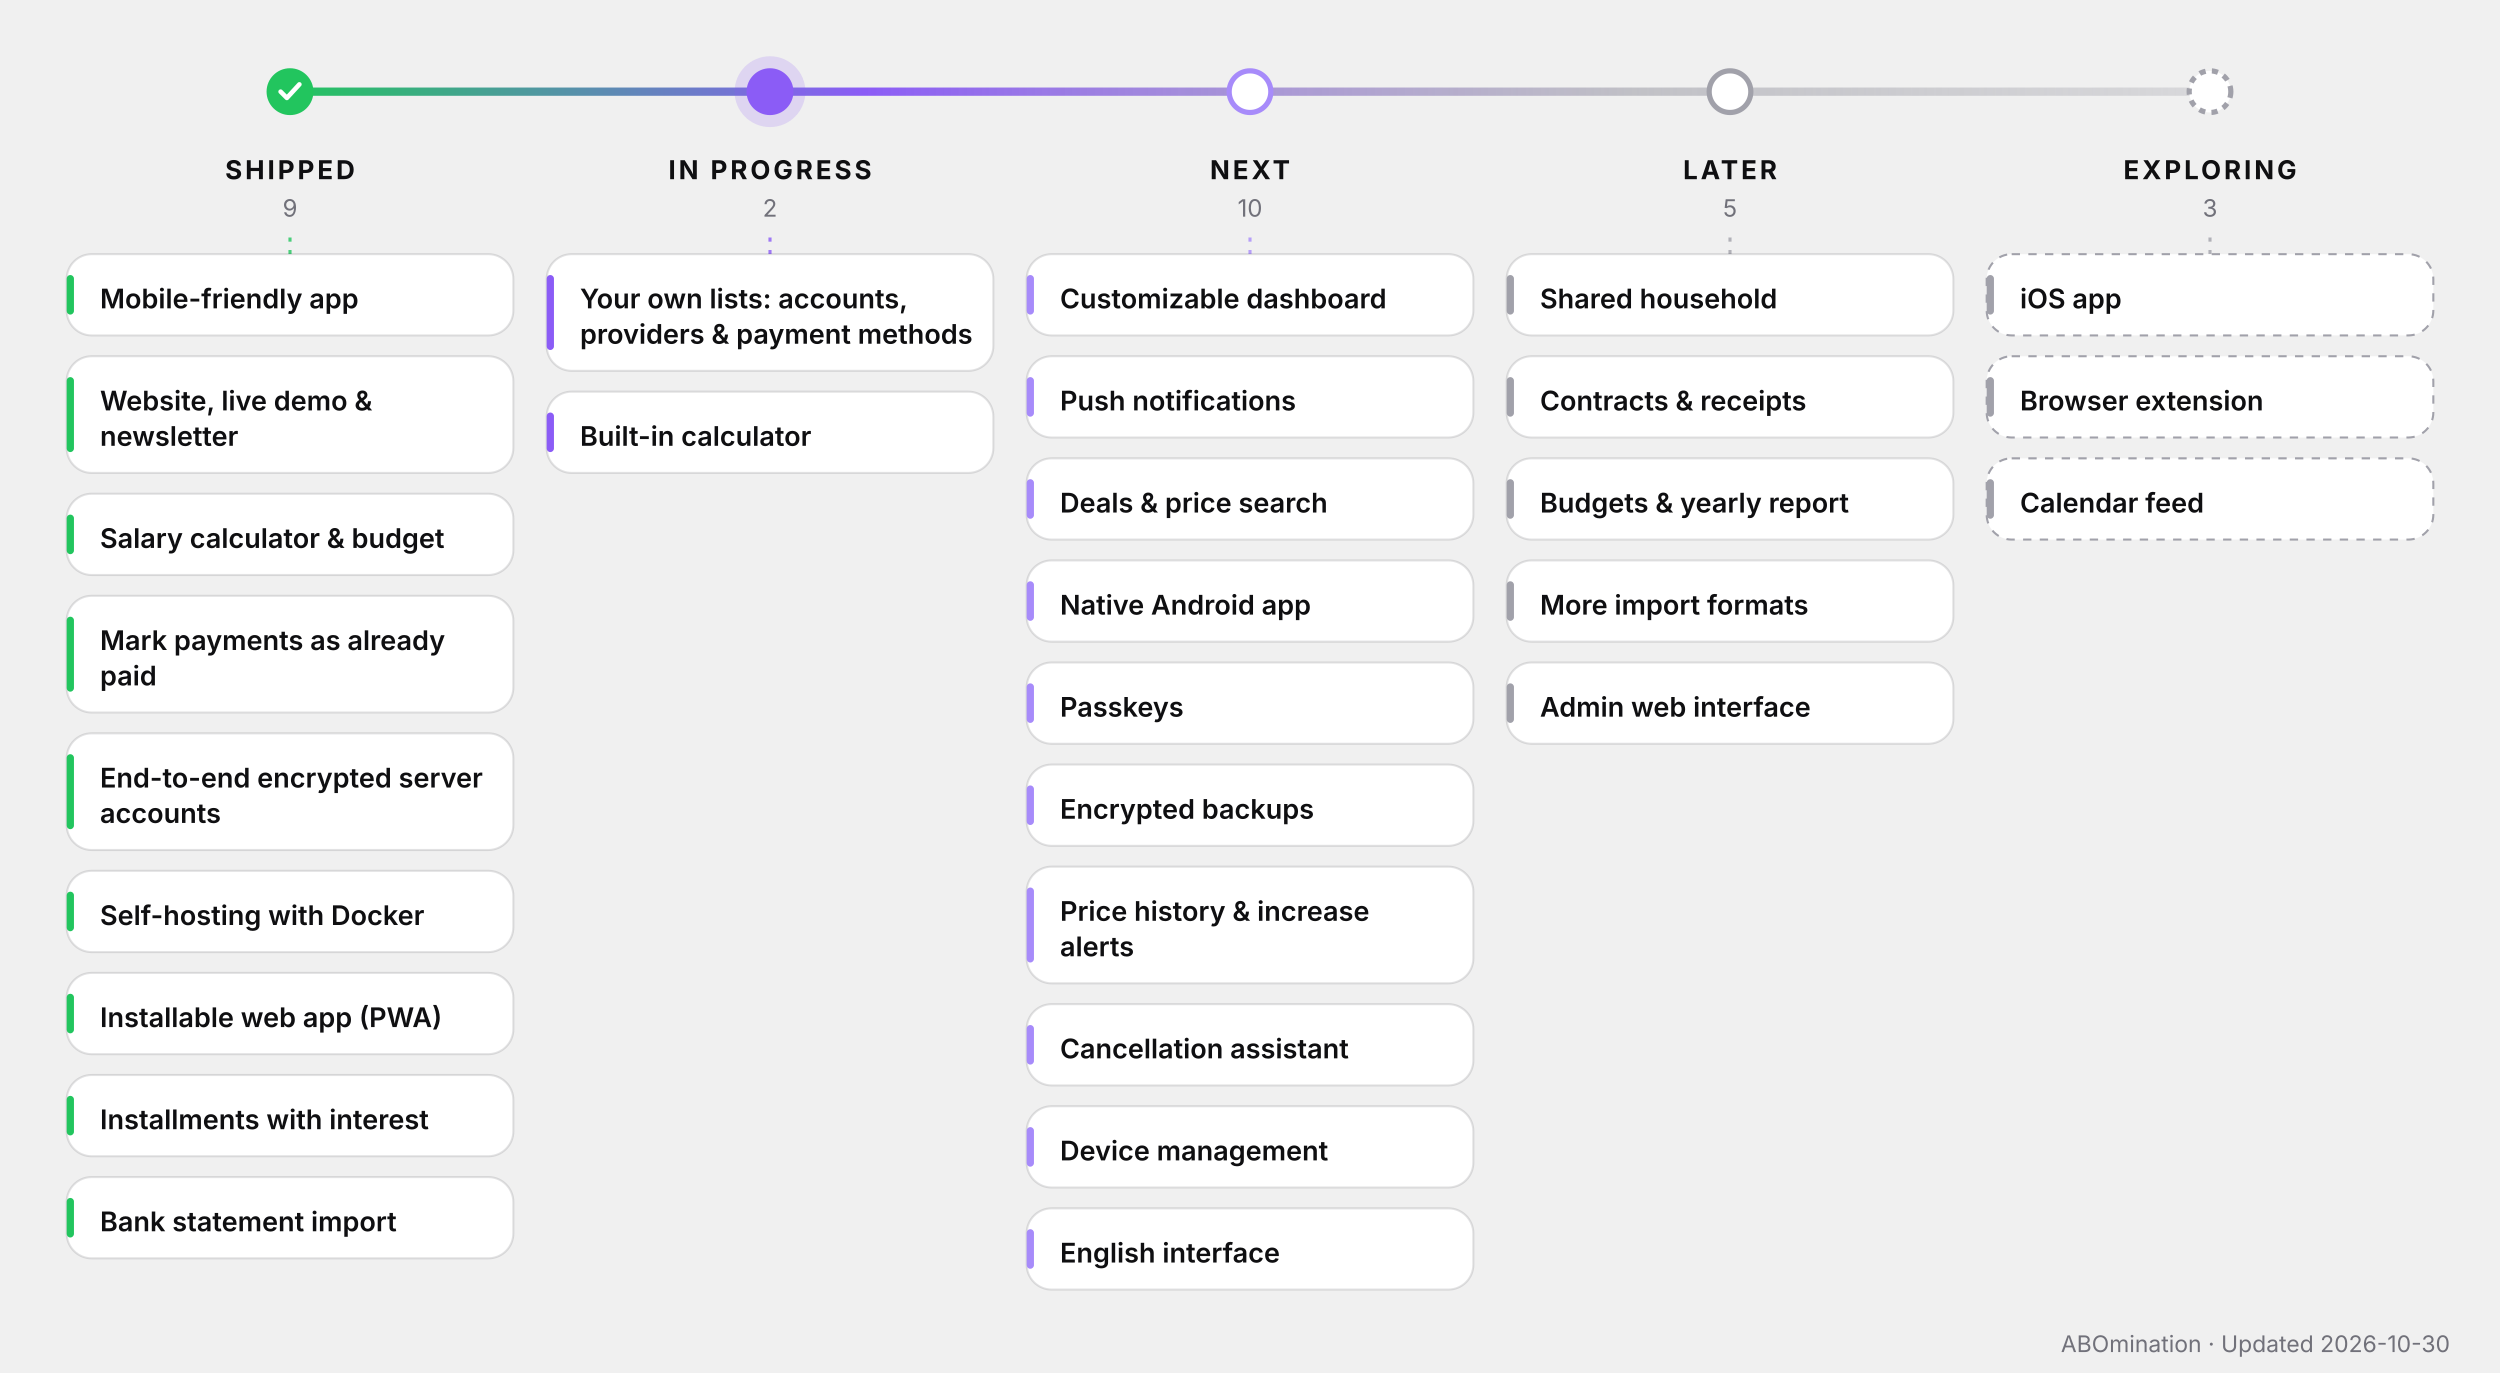
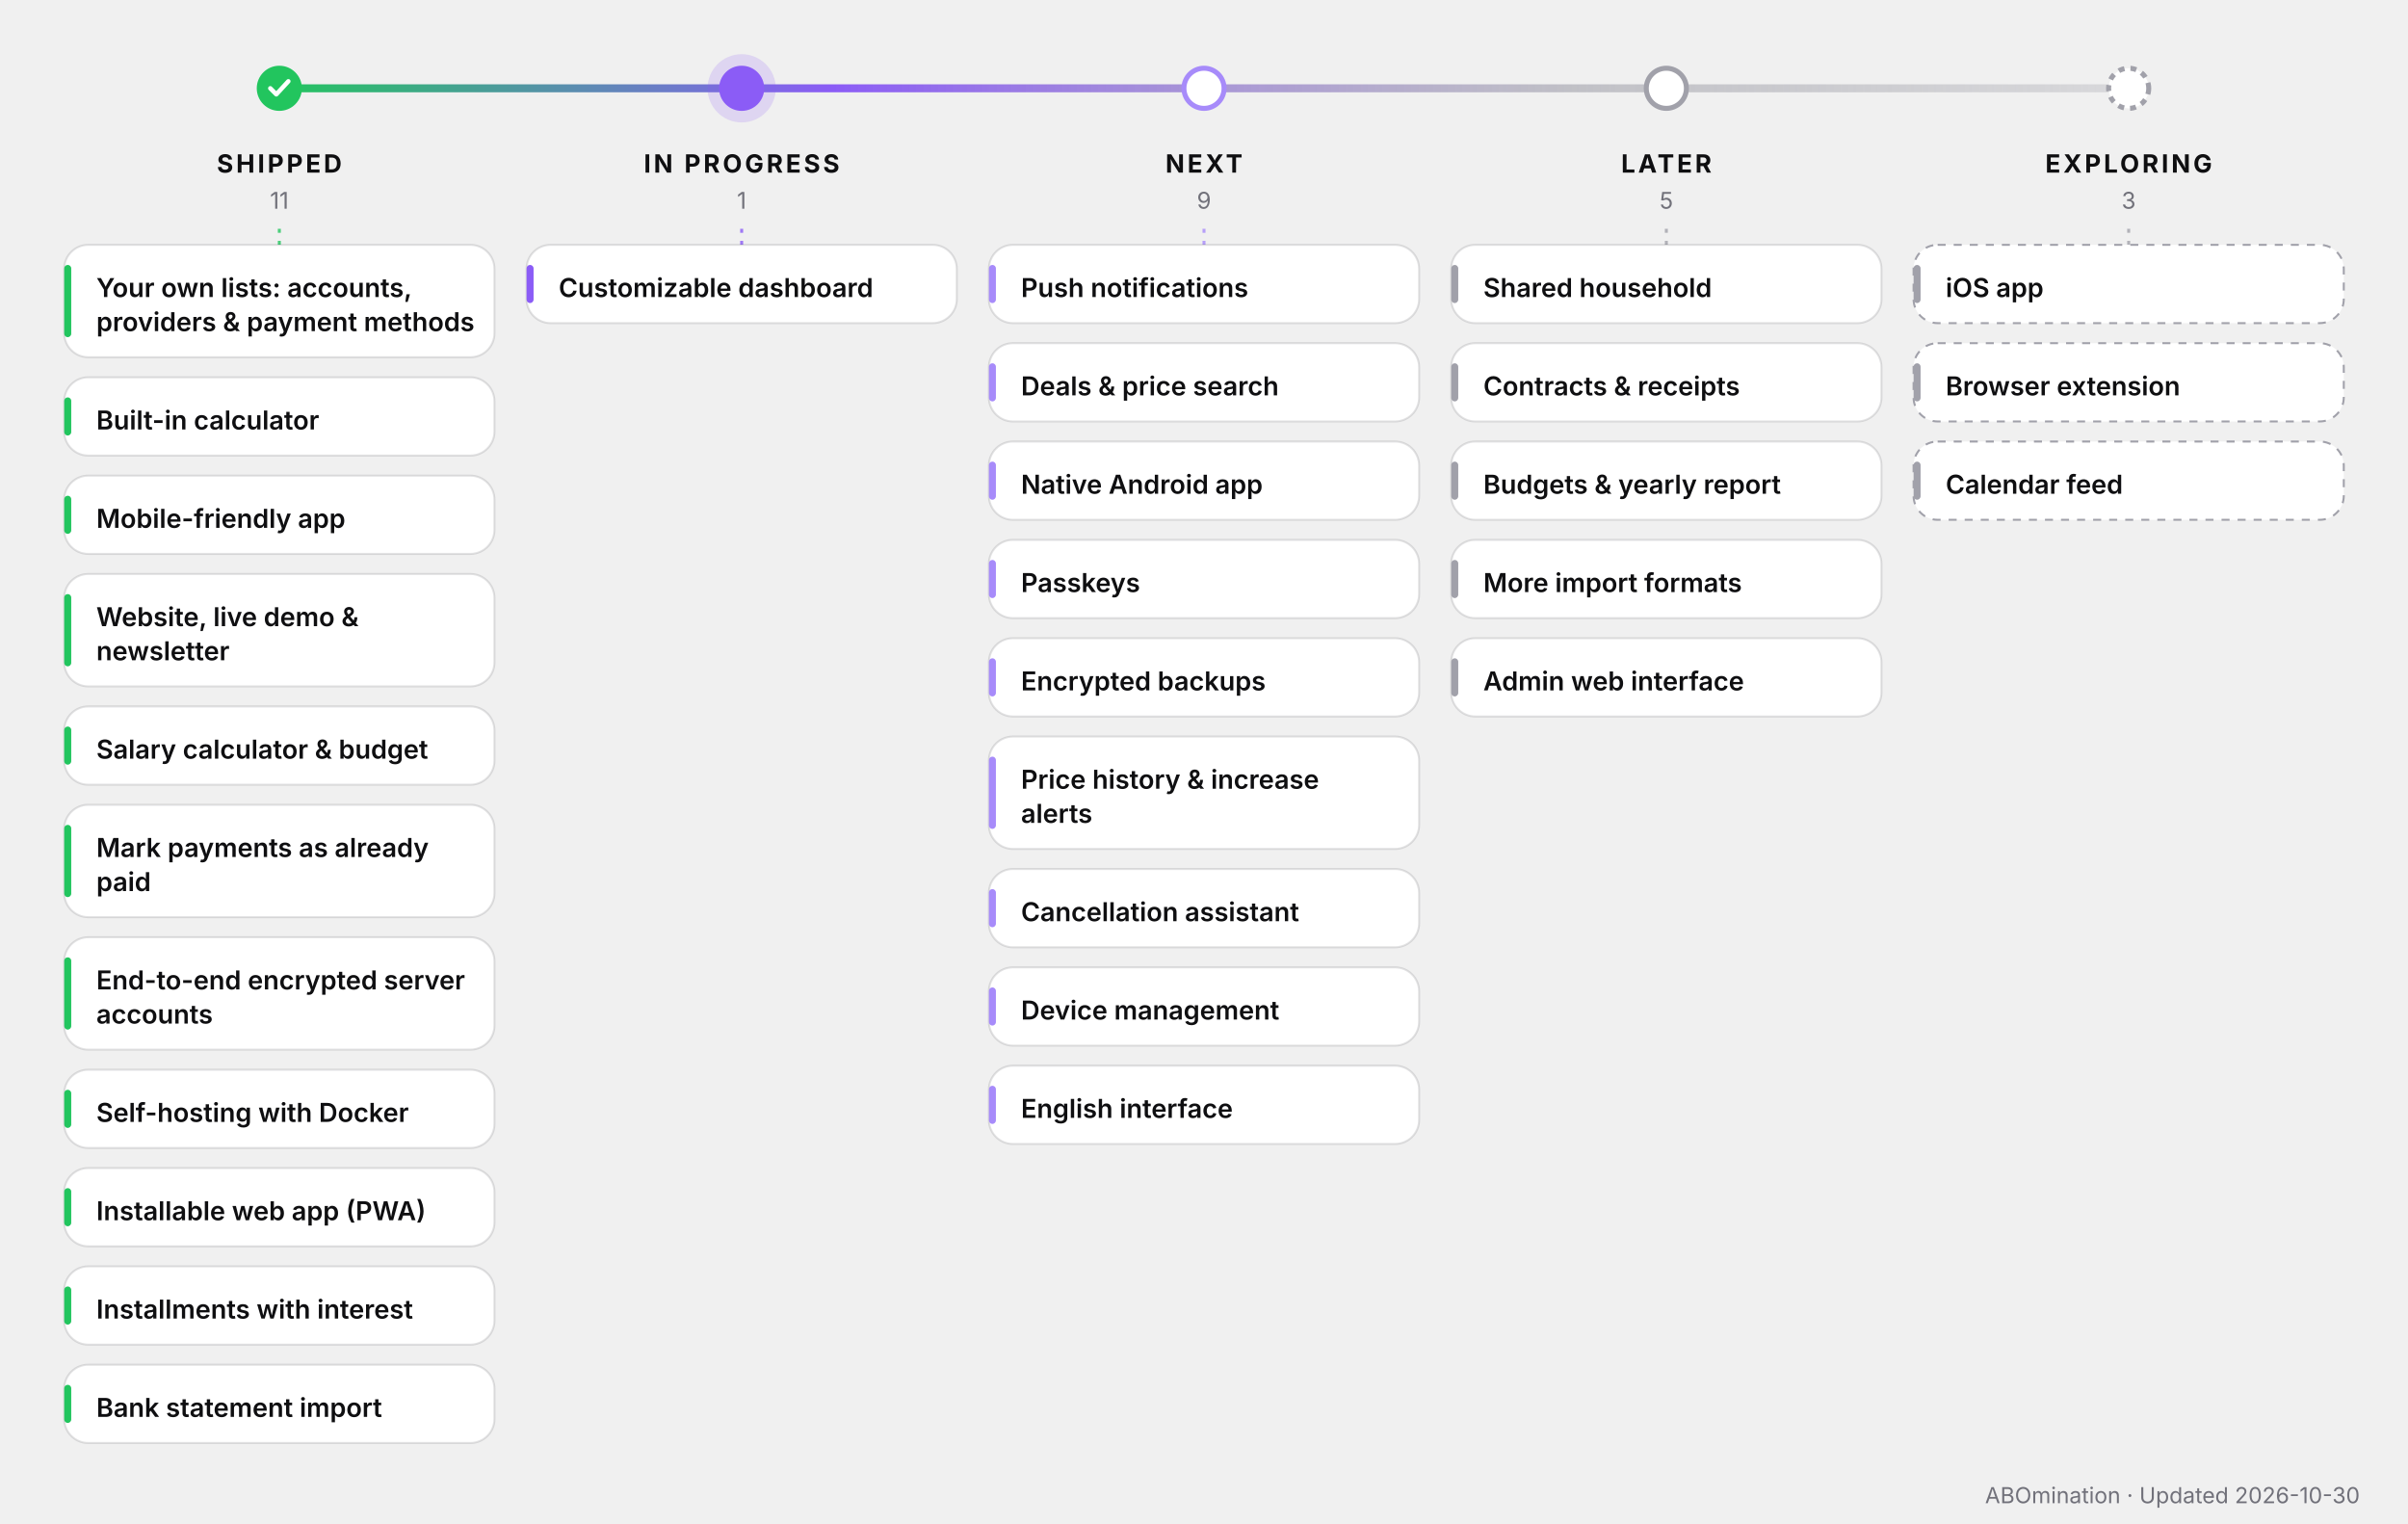
- <svg xmlns="http://www.w3.org/2000/svg" width="1200" height="659" viewBox="0 0 1200 659" role="img" aria-label="Roadmap overview">
+ <svg xmlns="http://www.w3.org/2000/svg" width="1200" height="759" viewBox="0 0 1200 759" role="img" aria-label="Roadmap overview">
  <defs>
    <linearGradient id="track" x1="0" x2="1">
      <stop offset="0" stop-color="#22c55e" />
      <stop offset="0.3" stop-color="#8b5cf6" />
      <stop offset="0.7" stop-color="#a1a1aa" stop-opacity="0.6" />
      <stop offset="1" stop-color="#a1a1aa" stop-opacity="0.3" />
    </linearGradient>
  </defs>
  <rect x="139.2" y="42" width="921.6" height="4" rx="2" fill="url(#track)" />
  <circle cx="139.2" cy="44" r="10" fill="#22c55e" stroke="#22c55e" stroke-width="2.5" />
  <path d="M134.7 44 l3 3 l6 -6.5" fill="none" stroke="#fff" stroke-width="2.2" stroke-linecap="round" stroke-linejoin="round" />
  <text x="139.2" y="86" text-anchor="middle" font-family="Inter, 'Segoe UI', system-ui, -apple-system, Helvetica, Arial, sans-serif" font-size="12.5" font-weight="700" letter-spacing="1.4" fill="#0f0f11">SHIPPED</text>
-   <text x="139.2" y="104" text-anchor="middle" font-family="Inter, 'Segoe UI', system-ui, -apple-system, Helvetica, Arial, sans-serif" font-size="11.5" fill="#71717a">9</text>
+   <text x="139.2" y="104" text-anchor="middle" font-family="Inter, 'Segoe UI', system-ui, -apple-system, Helvetica, Arial, sans-serif" font-size="11.5" fill="#71717a">11</text>
  <line x1="139.2" y1="114" x2="139.2" y2="122" stroke="#22c55e" stroke-width="1.5" stroke-dasharray="2 4" stroke-opacity="0.8" />
  <g>
-     <rect x="32" y="122" width="214.4" height="39" rx="12" fill="#ffffff" stroke="rgba(15,15,17,0.12)" />
-     <rect x="32" y="132" width="3.5" height="19" rx="1.75" fill="#22c55e" />
-     <text x="48" y="148" font-family="Inter, 'Segoe UI', system-ui, -apple-system, Helvetica, Arial, sans-serif" font-size="13" font-weight="600" fill="#0f0f11">Mobile-friendly app</text>
+     <rect x="32" y="122" width="214.4" height="56" rx="12" fill="#ffffff" stroke="rgba(15,15,17,0.12)" />
+     <rect x="32" y="132" width="3.5" height="36" rx="1.75" fill="#22c55e" />
+     <text x="48" y="148" font-family="Inter, 'Segoe UI', system-ui, -apple-system, Helvetica, Arial, sans-serif" font-size="13" font-weight="600" fill="#0f0f11">Your own lists: accounts,</text>
+     <text x="48" y="165" font-family="Inter, 'Segoe UI', system-ui, -apple-system, Helvetica, Arial, sans-serif" font-size="13" font-weight="600" fill="#0f0f11">providers &amp; payment methods</text>
  </g>
  <g>
-     <rect x="32" y="171" width="214.4" height="56" rx="12" fill="#ffffff" stroke="rgba(15,15,17,0.12)" />
-     <rect x="32" y="181" width="3.5" height="36" rx="1.75" fill="#22c55e" />
-     <text x="48" y="197" font-family="Inter, 'Segoe UI', system-ui, -apple-system, Helvetica, Arial, sans-serif" font-size="13" font-weight="600" fill="#0f0f11">Website, live demo &amp;</text>
-     <text x="48" y="214" font-family="Inter, 'Segoe UI', system-ui, -apple-system, Helvetica, Arial, sans-serif" font-size="13" font-weight="600" fill="#0f0f11">newsletter</text>
+     <rect x="32" y="188" width="214.4" height="39" rx="12" fill="#ffffff" stroke="rgba(15,15,17,0.12)" />
+     <rect x="32" y="198" width="3.5" height="19" rx="1.75" fill="#22c55e" />
+     <text x="48" y="214" font-family="Inter, 'Segoe UI', system-ui, -apple-system, Helvetica, Arial, sans-serif" font-size="13" font-weight="600" fill="#0f0f11">Built-in calculator</text>
  </g>
  <g>
    <rect x="32" y="237" width="214.4" height="39" rx="12" fill="#ffffff" stroke="rgba(15,15,17,0.12)" />
    <rect x="32" y="247" width="3.5" height="19" rx="1.75" fill="#22c55e" />
-     <text x="48" y="263" font-family="Inter, 'Segoe UI', system-ui, -apple-system, Helvetica, Arial, sans-serif" font-size="13" font-weight="600" fill="#0f0f11">Salary calculator &amp; budget</text>
+     <text x="48" y="263" font-family="Inter, 'Segoe UI', system-ui, -apple-system, Helvetica, Arial, sans-serif" font-size="13" font-weight="600" fill="#0f0f11">Mobile-friendly app</text>
  </g>
  <g>
    <rect x="32" y="286" width="214.4" height="56" rx="12" fill="#ffffff" stroke="rgba(15,15,17,0.12)" />
    <rect x="32" y="296" width="3.5" height="36" rx="1.75" fill="#22c55e" />
-     <text x="48" y="312" font-family="Inter, 'Segoe UI', system-ui, -apple-system, Helvetica, Arial, sans-serif" font-size="13" font-weight="600" fill="#0f0f11">Mark payments as already</text>
-     <text x="48" y="329" font-family="Inter, 'Segoe UI', system-ui, -apple-system, Helvetica, Arial, sans-serif" font-size="13" font-weight="600" fill="#0f0f11">paid</text>
+     <text x="48" y="312" font-family="Inter, 'Segoe UI', system-ui, -apple-system, Helvetica, Arial, sans-serif" font-size="13" font-weight="600" fill="#0f0f11">Website, live demo &amp;</text>
+     <text x="48" y="329" font-family="Inter, 'Segoe UI', system-ui, -apple-system, Helvetica, Arial, sans-serif" font-size="13" font-weight="600" fill="#0f0f11">newsletter</text>
  </g>
  <g>
-     <rect x="32" y="352" width="214.4" height="56" rx="12" fill="#ffffff" stroke="rgba(15,15,17,0.12)" />
-     <rect x="32" y="362" width="3.5" height="36" rx="1.75" fill="#22c55e" />
-     <text x="48" y="378" font-family="Inter, 'Segoe UI', system-ui, -apple-system, Helvetica, Arial, sans-serif" font-size="13" font-weight="600" fill="#0f0f11">End-to-end encrypted server</text>
-     <text x="48" y="395" font-family="Inter, 'Segoe UI', system-ui, -apple-system, Helvetica, Arial, sans-serif" font-size="13" font-weight="600" fill="#0f0f11">accounts</text>
+     <rect x="32" y="352" width="214.4" height="39" rx="12" fill="#ffffff" stroke="rgba(15,15,17,0.12)" />
+     <rect x="32" y="362" width="3.5" height="19" rx="1.75" fill="#22c55e" />
+     <text x="48" y="378" font-family="Inter, 'Segoe UI', system-ui, -apple-system, Helvetica, Arial, sans-serif" font-size="13" font-weight="600" fill="#0f0f11">Salary calculator &amp; budget</text>
  </g>
  <g>
-     <rect x="32" y="418" width="214.4" height="39" rx="12" fill="#ffffff" stroke="rgba(15,15,17,0.12)" />
-     <rect x="32" y="428" width="3.5" height="19" rx="1.75" fill="#22c55e" />
-     <text x="48" y="444" font-family="Inter, 'Segoe UI', system-ui, -apple-system, Helvetica, Arial, sans-serif" font-size="13" font-weight="600" fill="#0f0f11">Self-hosting with Docker</text>
+     <rect x="32" y="401" width="214.4" height="56" rx="12" fill="#ffffff" stroke="rgba(15,15,17,0.12)" />
+     <rect x="32" y="411" width="3.5" height="36" rx="1.75" fill="#22c55e" />
+     <text x="48" y="427" font-family="Inter, 'Segoe UI', system-ui, -apple-system, Helvetica, Arial, sans-serif" font-size="13" font-weight="600" fill="#0f0f11">Mark payments as already</text>
+     <text x="48" y="444" font-family="Inter, 'Segoe UI', system-ui, -apple-system, Helvetica, Arial, sans-serif" font-size="13" font-weight="600" fill="#0f0f11">paid</text>
  </g>
  <g>
-     <rect x="32" y="467" width="214.4" height="39" rx="12" fill="#ffffff" stroke="rgba(15,15,17,0.12)" />
-     <rect x="32" y="477" width="3.5" height="19" rx="1.75" fill="#22c55e" />
-     <text x="48" y="493" font-family="Inter, 'Segoe UI', system-ui, -apple-system, Helvetica, Arial, sans-serif" font-size="13" font-weight="600" fill="#0f0f11">Installable web app (PWA)</text>
+     <rect x="32" y="467" width="214.4" height="56" rx="12" fill="#ffffff" stroke="rgba(15,15,17,0.12)" />
+     <rect x="32" y="477" width="3.5" height="36" rx="1.75" fill="#22c55e" />
+     <text x="48" y="493" font-family="Inter, 'Segoe UI', system-ui, -apple-system, Helvetica, Arial, sans-serif" font-size="13" font-weight="600" fill="#0f0f11">End-to-end encrypted server</text>
+     <text x="48" y="510" font-family="Inter, 'Segoe UI', system-ui, -apple-system, Helvetica, Arial, sans-serif" font-size="13" font-weight="600" fill="#0f0f11">accounts</text>
  </g>
  <g>
-     <rect x="32" y="516" width="214.4" height="39" rx="12" fill="#ffffff" stroke="rgba(15,15,17,0.12)" />
-     <rect x="32" y="526" width="3.5" height="19" rx="1.75" fill="#22c55e" />
-     <text x="48" y="542" font-family="Inter, 'Segoe UI', system-ui, -apple-system, Helvetica, Arial, sans-serif" font-size="13" font-weight="600" fill="#0f0f11">Installments with interest</text>
+     <rect x="32" y="533" width="214.4" height="39" rx="12" fill="#ffffff" stroke="rgba(15,15,17,0.12)" />
+     <rect x="32" y="543" width="3.5" height="19" rx="1.75" fill="#22c55e" />
+     <text x="48" y="559" font-family="Inter, 'Segoe UI', system-ui, -apple-system, Helvetica, Arial, sans-serif" font-size="13" font-weight="600" fill="#0f0f11">Self-hosting with Docker</text>
  </g>
  <g>
-     <rect x="32" y="565" width="214.4" height="39" rx="12" fill="#ffffff" stroke="rgba(15,15,17,0.12)" />
-     <rect x="32" y="575" width="3.5" height="19" rx="1.75" fill="#22c55e" />
-     <text x="48" y="591" font-family="Inter, 'Segoe UI', system-ui, -apple-system, Helvetica, Arial, sans-serif" font-size="13" font-weight="600" fill="#0f0f11">Bank statement import</text>
+     <rect x="32" y="582" width="214.4" height="39" rx="12" fill="#ffffff" stroke="rgba(15,15,17,0.12)" />
+     <rect x="32" y="592" width="3.5" height="19" rx="1.75" fill="#22c55e" />
+     <text x="48" y="608" font-family="Inter, 'Segoe UI', system-ui, -apple-system, Helvetica, Arial, sans-serif" font-size="13" font-weight="600" fill="#0f0f11">Installable web app (PWA)</text>
+   </g>
+   <g>
+     <rect x="32" y="631" width="214.4" height="39" rx="12" fill="#ffffff" stroke="rgba(15,15,17,0.12)" />
+     <rect x="32" y="641" width="3.5" height="19" rx="1.75" fill="#22c55e" />
+     <text x="48" y="657" font-family="Inter, 'Segoe UI', system-ui, -apple-system, Helvetica, Arial, sans-serif" font-size="13" font-weight="600" fill="#0f0f11">Installments with interest</text>
+   </g>
+   <g>
+     <rect x="32" y="680" width="214.4" height="39" rx="12" fill="#ffffff" stroke="rgba(15,15,17,0.12)" />
+     <rect x="32" y="690" width="3.5" height="19" rx="1.75" fill="#22c55e" />
+     <text x="48" y="706" font-family="Inter, 'Segoe UI', system-ui, -apple-system, Helvetica, Arial, sans-serif" font-size="13" font-weight="600" fill="#0f0f11">Bank statement import</text>
  </g>
  <circle cx="369.6" cy="44" r="17" fill="#8b5cf6" fill-opacity="0.18" />
  <circle cx="369.6" cy="44" r="10" fill="#8b5cf6" stroke="#8b5cf6" stroke-width="2.5" />
  <text x="369.6" y="86" text-anchor="middle" font-family="Inter, 'Segoe UI', system-ui, -apple-system, Helvetica, Arial, sans-serif" font-size="12.5" font-weight="700" letter-spacing="1.4" fill="#0f0f11">IN PROGRESS</text>
-   <text x="369.6" y="104" text-anchor="middle" font-family="Inter, 'Segoe UI', system-ui, -apple-system, Helvetica, Arial, sans-serif" font-size="11.5" fill="#71717a">2</text>
+   <text x="369.6" y="104" text-anchor="middle" font-family="Inter, 'Segoe UI', system-ui, -apple-system, Helvetica, Arial, sans-serif" font-size="11.5" fill="#71717a">1</text>
  <line x1="369.6" y1="114" x2="369.6" y2="122" stroke="#8b5cf6" stroke-width="1.5" stroke-dasharray="2 4" stroke-opacity="0.8" />
  <g>
-     <rect x="262.4" y="122" width="214.4" height="56" rx="12" fill="#ffffff" stroke="rgba(15,15,17,0.12)" />
-     <rect x="262.4" y="132" width="3.5" height="36" rx="1.75" fill="#8b5cf6" />
-     <text x="278.4" y="148" font-family="Inter, 'Segoe UI', system-ui, -apple-system, Helvetica, Arial, sans-serif" font-size="13" font-weight="600" fill="#0f0f11">Your own lists: accounts,</text>
-     <text x="278.4" y="165" font-family="Inter, 'Segoe UI', system-ui, -apple-system, Helvetica, Arial, sans-serif" font-size="13" font-weight="600" fill="#0f0f11">providers &amp; payment methods</text>
-   </g>
-   <g>
-     <rect x="262.4" y="188" width="214.4" height="39" rx="12" fill="#ffffff" stroke="rgba(15,15,17,0.12)" />
-     <rect x="262.4" y="198" width="3.5" height="19" rx="1.75" fill="#8b5cf6" />
-     <text x="278.4" y="214" font-family="Inter, 'Segoe UI', system-ui, -apple-system, Helvetica, Arial, sans-serif" font-size="13" font-weight="600" fill="#0f0f11">Built-in calculator</text>
+     <rect x="262.4" y="122" width="214.4" height="39" rx="12" fill="#ffffff" stroke="rgba(15,15,17,0.12)" />
+     <rect x="262.4" y="132" width="3.5" height="19" rx="1.75" fill="#8b5cf6" />
+     <text x="278.4" y="148" font-family="Inter, 'Segoe UI', system-ui, -apple-system, Helvetica, Arial, sans-serif" font-size="13" font-weight="600" fill="#0f0f11">Customizable dashboard</text>
  </g>
  <circle cx="600" cy="44" r="10" fill="#ffffff" stroke="#a78bfa" stroke-width="2.5" />
  <text x="600" y="86" text-anchor="middle" font-family="Inter, 'Segoe UI', system-ui, -apple-system, Helvetica, Arial, sans-serif" font-size="12.5" font-weight="700" letter-spacing="1.4" fill="#0f0f11">NEXT</text>
-   <text x="600" y="104" text-anchor="middle" font-family="Inter, 'Segoe UI', system-ui, -apple-system, Helvetica, Arial, sans-serif" font-size="11.5" fill="#71717a">10</text>
+   <text x="600" y="104" text-anchor="middle" font-family="Inter, 'Segoe UI', system-ui, -apple-system, Helvetica, Arial, sans-serif" font-size="11.5" fill="#71717a">9</text>
  <line x1="600" y1="114" x2="600" y2="122" stroke="#a78bfa" stroke-width="1.5" stroke-dasharray="2 4" stroke-opacity="0.8" />
  <g>
    <rect x="492.8" y="122" width="214.4" height="39" rx="12" fill="#ffffff" stroke="rgba(15,15,17,0.12)" />
    <rect x="492.8" y="132" width="3.5" height="19" rx="1.75" fill="#a78bfa" />
-     <text x="508.8" y="148" font-family="Inter, 'Segoe UI', system-ui, -apple-system, Helvetica, Arial, sans-serif" font-size="13" font-weight="600" fill="#0f0f11">Customizable dashboard</text>
+     <text x="508.8" y="148" font-family="Inter, 'Segoe UI', system-ui, -apple-system, Helvetica, Arial, sans-serif" font-size="13" font-weight="600" fill="#0f0f11">Push notifications</text>
  </g>
  <g>
    <rect x="492.8" y="171" width="214.4" height="39" rx="12" fill="#ffffff" stroke="rgba(15,15,17,0.12)" />
    <rect x="492.8" y="181" width="3.5" height="19" rx="1.75" fill="#a78bfa" />
-     <text x="508.8" y="197" font-family="Inter, 'Segoe UI', system-ui, -apple-system, Helvetica, Arial, sans-serif" font-size="13" font-weight="600" fill="#0f0f11">Push notifications</text>
+     <text x="508.8" y="197" font-family="Inter, 'Segoe UI', system-ui, -apple-system, Helvetica, Arial, sans-serif" font-size="13" font-weight="600" fill="#0f0f11">Deals &amp; price search</text>
  </g>
  <g>
    <rect x="492.8" y="220" width="214.4" height="39" rx="12" fill="#ffffff" stroke="rgba(15,15,17,0.12)" />
    <rect x="492.8" y="230" width="3.5" height="19" rx="1.75" fill="#a78bfa" />
-     <text x="508.8" y="246" font-family="Inter, 'Segoe UI', system-ui, -apple-system, Helvetica, Arial, sans-serif" font-size="13" font-weight="600" fill="#0f0f11">Deals &amp; price search</text>
+     <text x="508.8" y="246" font-family="Inter, 'Segoe UI', system-ui, -apple-system, Helvetica, Arial, sans-serif" font-size="13" font-weight="600" fill="#0f0f11">Native Android app</text>
  </g>
  <g>
    <rect x="492.8" y="269" width="214.4" height="39" rx="12" fill="#ffffff" stroke="rgba(15,15,17,0.12)" />
    <rect x="492.8" y="279" width="3.5" height="19" rx="1.75" fill="#a78bfa" />
-     <text x="508.8" y="295" font-family="Inter, 'Segoe UI', system-ui, -apple-system, Helvetica, Arial, sans-serif" font-size="13" font-weight="600" fill="#0f0f11">Native Android app</text>
+     <text x="508.8" y="295" font-family="Inter, 'Segoe UI', system-ui, -apple-system, Helvetica, Arial, sans-serif" font-size="13" font-weight="600" fill="#0f0f11">Passkeys</text>
  </g>
  <g>
    <rect x="492.8" y="318" width="214.4" height="39" rx="12" fill="#ffffff" stroke="rgba(15,15,17,0.12)" />
    <rect x="492.8" y="328" width="3.5" height="19" rx="1.75" fill="#a78bfa" />
-     <text x="508.8" y="344" font-family="Inter, 'Segoe UI', system-ui, -apple-system, Helvetica, Arial, sans-serif" font-size="13" font-weight="600" fill="#0f0f11">Passkeys</text>
+     <text x="508.8" y="344" font-family="Inter, 'Segoe UI', system-ui, -apple-system, Helvetica, Arial, sans-serif" font-size="13" font-weight="600" fill="#0f0f11">Encrypted backups</text>
  </g>
  <g>
-     <rect x="492.8" y="367" width="214.4" height="39" rx="12" fill="#ffffff" stroke="rgba(15,15,17,0.12)" />
-     <rect x="492.8" y="377" width="3.5" height="19" rx="1.75" fill="#a78bfa" />
-     <text x="508.8" y="393" font-family="Inter, 'Segoe UI', system-ui, -apple-system, Helvetica, Arial, sans-serif" font-size="13" font-weight="600" fill="#0f0f11">Encrypted backups</text>
+     <rect x="492.8" y="367" width="214.4" height="56" rx="12" fill="#ffffff" stroke="rgba(15,15,17,0.12)" />
+     <rect x="492.8" y="377" width="3.5" height="36" rx="1.75" fill="#a78bfa" />
+     <text x="508.8" y="393" font-family="Inter, 'Segoe UI', system-ui, -apple-system, Helvetica, Arial, sans-serif" font-size="13" font-weight="600" fill="#0f0f11">Price history &amp; increase</text>
+     <text x="508.8" y="410" font-family="Inter, 'Segoe UI', system-ui, -apple-system, Helvetica, Arial, sans-serif" font-size="13" font-weight="600" fill="#0f0f11">alerts</text>
  </g>
  <g>
-     <rect x="492.8" y="416" width="214.4" height="56" rx="12" fill="#ffffff" stroke="rgba(15,15,17,0.12)" />
-     <rect x="492.8" y="426" width="3.5" height="36" rx="1.75" fill="#a78bfa" />
-     <text x="508.8" y="442" font-family="Inter, 'Segoe UI', system-ui, -apple-system, Helvetica, Arial, sans-serif" font-size="13" font-weight="600" fill="#0f0f11">Price history &amp; increase</text>
-     <text x="508.8" y="459" font-family="Inter, 'Segoe UI', system-ui, -apple-system, Helvetica, Arial, sans-serif" font-size="13" font-weight="600" fill="#0f0f11">alerts</text>
+     <rect x="492.8" y="433" width="214.4" height="39" rx="12" fill="#ffffff" stroke="rgba(15,15,17,0.12)" />
+     <rect x="492.8" y="443" width="3.5" height="19" rx="1.75" fill="#a78bfa" />
+     <text x="508.8" y="459" font-family="Inter, 'Segoe UI', system-ui, -apple-system, Helvetica, Arial, sans-serif" font-size="13" font-weight="600" fill="#0f0f11">Cancellation assistant</text>
  </g>
  <g>
    <rect x="492.8" y="482" width="214.4" height="39" rx="12" fill="#ffffff" stroke="rgba(15,15,17,0.12)" />
    <rect x="492.8" y="492" width="3.5" height="19" rx="1.75" fill="#a78bfa" />
-     <text x="508.8" y="508" font-family="Inter, 'Segoe UI', system-ui, -apple-system, Helvetica, Arial, sans-serif" font-size="13" font-weight="600" fill="#0f0f11">Cancellation assistant</text>
+     <text x="508.8" y="508" font-family="Inter, 'Segoe UI', system-ui, -apple-system, Helvetica, Arial, sans-serif" font-size="13" font-weight="600" fill="#0f0f11">Device management</text>
  </g>
  <g>
    <rect x="492.8" y="531" width="214.4" height="39" rx="12" fill="#ffffff" stroke="rgba(15,15,17,0.12)" />
    <rect x="492.8" y="541" width="3.5" height="19" rx="1.75" fill="#a78bfa" />
-     <text x="508.8" y="557" font-family="Inter, 'Segoe UI', system-ui, -apple-system, Helvetica, Arial, sans-serif" font-size="13" font-weight="600" fill="#0f0f11">Device management</text>
-   </g>
-   <g>
-     <rect x="492.8" y="580" width="214.4" height="39" rx="12" fill="#ffffff" stroke="rgba(15,15,17,0.12)" />
-     <rect x="492.8" y="590" width="3.5" height="19" rx="1.75" fill="#a78bfa" />
-     <text x="508.8" y="606" font-family="Inter, 'Segoe UI', system-ui, -apple-system, Helvetica, Arial, sans-serif" font-size="13" font-weight="600" fill="#0f0f11">English interface</text>
+     <text x="508.8" y="557" font-family="Inter, 'Segoe UI', system-ui, -apple-system, Helvetica, Arial, sans-serif" font-size="13" font-weight="600" fill="#0f0f11">English interface</text>
  </g>
  <circle cx="830.4" cy="44" r="10" fill="#ffffff" stroke="#a1a1aa" stroke-width="2.5" />
  <text x="830.4" y="86" text-anchor="middle" font-family="Inter, 'Segoe UI', system-ui, -apple-system, Helvetica, Arial, sans-serif" font-size="12.5" font-weight="700" letter-spacing="1.4" fill="#0f0f11">LATER</text>
  <text x="830.4" y="104" text-anchor="middle" font-family="Inter, 'Segoe UI', system-ui, -apple-system, Helvetica, Arial, sans-serif" font-size="11.5" fill="#71717a">5</text>
  <line x1="830.4" y1="114" x2="830.4" y2="122" stroke="#a1a1aa" stroke-width="1.5" stroke-dasharray="2 4" stroke-opacity="0.8" />
  <g>
    <rect x="723.2" y="122" width="214.4" height="39" rx="12" fill="#ffffff" stroke="rgba(15,15,17,0.12)" />
    <rect x="723.2" y="132" width="3.5" height="19" rx="1.75" fill="#a1a1aa" />
    <text x="739.2" y="148" font-family="Inter, 'Segoe UI', system-ui, -apple-system, Helvetica, Arial, sans-serif" font-size="13" font-weight="600" fill="#0f0f11">Shared household</text>
  </g>
  <g>
    <rect x="723.2" y="171" width="214.4" height="39" rx="12" fill="#ffffff" stroke="rgba(15,15,17,0.12)" />
    <rect x="723.2" y="181" width="3.5" height="19" rx="1.75" fill="#a1a1aa" />
    <text x="739.2" y="197" font-family="Inter, 'Segoe UI', system-ui, -apple-system, Helvetica, Arial, sans-serif" font-size="13" font-weight="600" fill="#0f0f11">Contracts &amp; receipts</text>
  </g>
  <g>
    <rect x="723.2" y="220" width="214.4" height="39" rx="12" fill="#ffffff" stroke="rgba(15,15,17,0.12)" />
    <rect x="723.2" y="230" width="3.5" height="19" rx="1.75" fill="#a1a1aa" />
    <text x="739.2" y="246" font-family="Inter, 'Segoe UI', system-ui, -apple-system, Helvetica, Arial, sans-serif" font-size="13" font-weight="600" fill="#0f0f11">Budgets &amp; yearly report</text>
  </g>
  <g>
    <rect x="723.2" y="269" width="214.4" height="39" rx="12" fill="#ffffff" stroke="rgba(15,15,17,0.12)" />
    <rect x="723.2" y="279" width="3.5" height="19" rx="1.75" fill="#a1a1aa" />
    <text x="739.2" y="295" font-family="Inter, 'Segoe UI', system-ui, -apple-system, Helvetica, Arial, sans-serif" font-size="13" font-weight="600" fill="#0f0f11">More import formats</text>
  </g>
  <g>
    <rect x="723.2" y="318" width="214.4" height="39" rx="12" fill="#ffffff" stroke="rgba(15,15,17,0.12)" />
    <rect x="723.2" y="328" width="3.5" height="19" rx="1.75" fill="#a1a1aa" />
    <text x="739.2" y="344" font-family="Inter, 'Segoe UI', system-ui, -apple-system, Helvetica, Arial, sans-serif" font-size="13" font-weight="600" fill="#0f0f11">Admin web interface</text>
  </g>
  <circle cx="1060.8" cy="44" r="10" fill="#ffffff" stroke="#a1a1aa" stroke-width="2.5" stroke-dasharray="3 3" />
  <text x="1060.8" y="86" text-anchor="middle" font-family="Inter, 'Segoe UI', system-ui, -apple-system, Helvetica, Arial, sans-serif" font-size="12.5" font-weight="700" letter-spacing="1.4" fill="#0f0f11">EXPLORING</text>
  <text x="1060.8" y="104" text-anchor="middle" font-family="Inter, 'Segoe UI', system-ui, -apple-system, Helvetica, Arial, sans-serif" font-size="11.5" fill="#71717a">3</text>
  <line x1="1060.8" y1="114" x2="1060.8" y2="122" stroke="#a1a1aa" stroke-width="1.5" stroke-dasharray="2 4" stroke-opacity="0.8" />
  <g>
    <rect x="953.6" y="122" width="214.4" height="39" rx="12" fill="#ffffff" stroke="#a1a1aa" stroke-dasharray="4 4" />
    <rect x="953.6" y="132" width="3.5" height="19" rx="1.75" fill="#a1a1aa" />
    <text x="969.6" y="148" font-family="Inter, 'Segoe UI', system-ui, -apple-system, Helvetica, Arial, sans-serif" font-size="13" font-weight="600" fill="#0f0f11">iOS app</text>
  </g>
  <g>
    <rect x="953.6" y="171" width="214.4" height="39" rx="12" fill="#ffffff" stroke="#a1a1aa" stroke-dasharray="4 4" />
    <rect x="953.6" y="181" width="3.5" height="19" rx="1.75" fill="#a1a1aa" />
    <text x="969.6" y="197" font-family="Inter, 'Segoe UI', system-ui, -apple-system, Helvetica, Arial, sans-serif" font-size="13" font-weight="600" fill="#0f0f11">Browser extension</text>
  </g>
  <g>
    <rect x="953.6" y="220" width="214.4" height="39" rx="12" fill="#ffffff" stroke="#a1a1aa" stroke-dasharray="4 4" />
    <rect x="953.6" y="230" width="3.5" height="19" rx="1.75" fill="#a1a1aa" />
    <text x="969.6" y="246" font-family="Inter, 'Segoe UI', system-ui, -apple-system, Helvetica, Arial, sans-serif" font-size="13" font-weight="600" fill="#0f0f11">Calendar feed</text>
  </g>
-   <text x="1176" y="649" text-anchor="end" font-family="Inter, 'Segoe UI', system-ui, -apple-system, Helvetica, Arial, sans-serif" font-size="11" fill="#71717a">ABOmination · Updated 2026-10-30</text>
+   <text x="1176" y="749" text-anchor="end" font-family="Inter, 'Segoe UI', system-ui, -apple-system, Helvetica, Arial, sans-serif" font-size="11" fill="#71717a">ABOmination · Updated 2026-10-30</text>
</svg>
